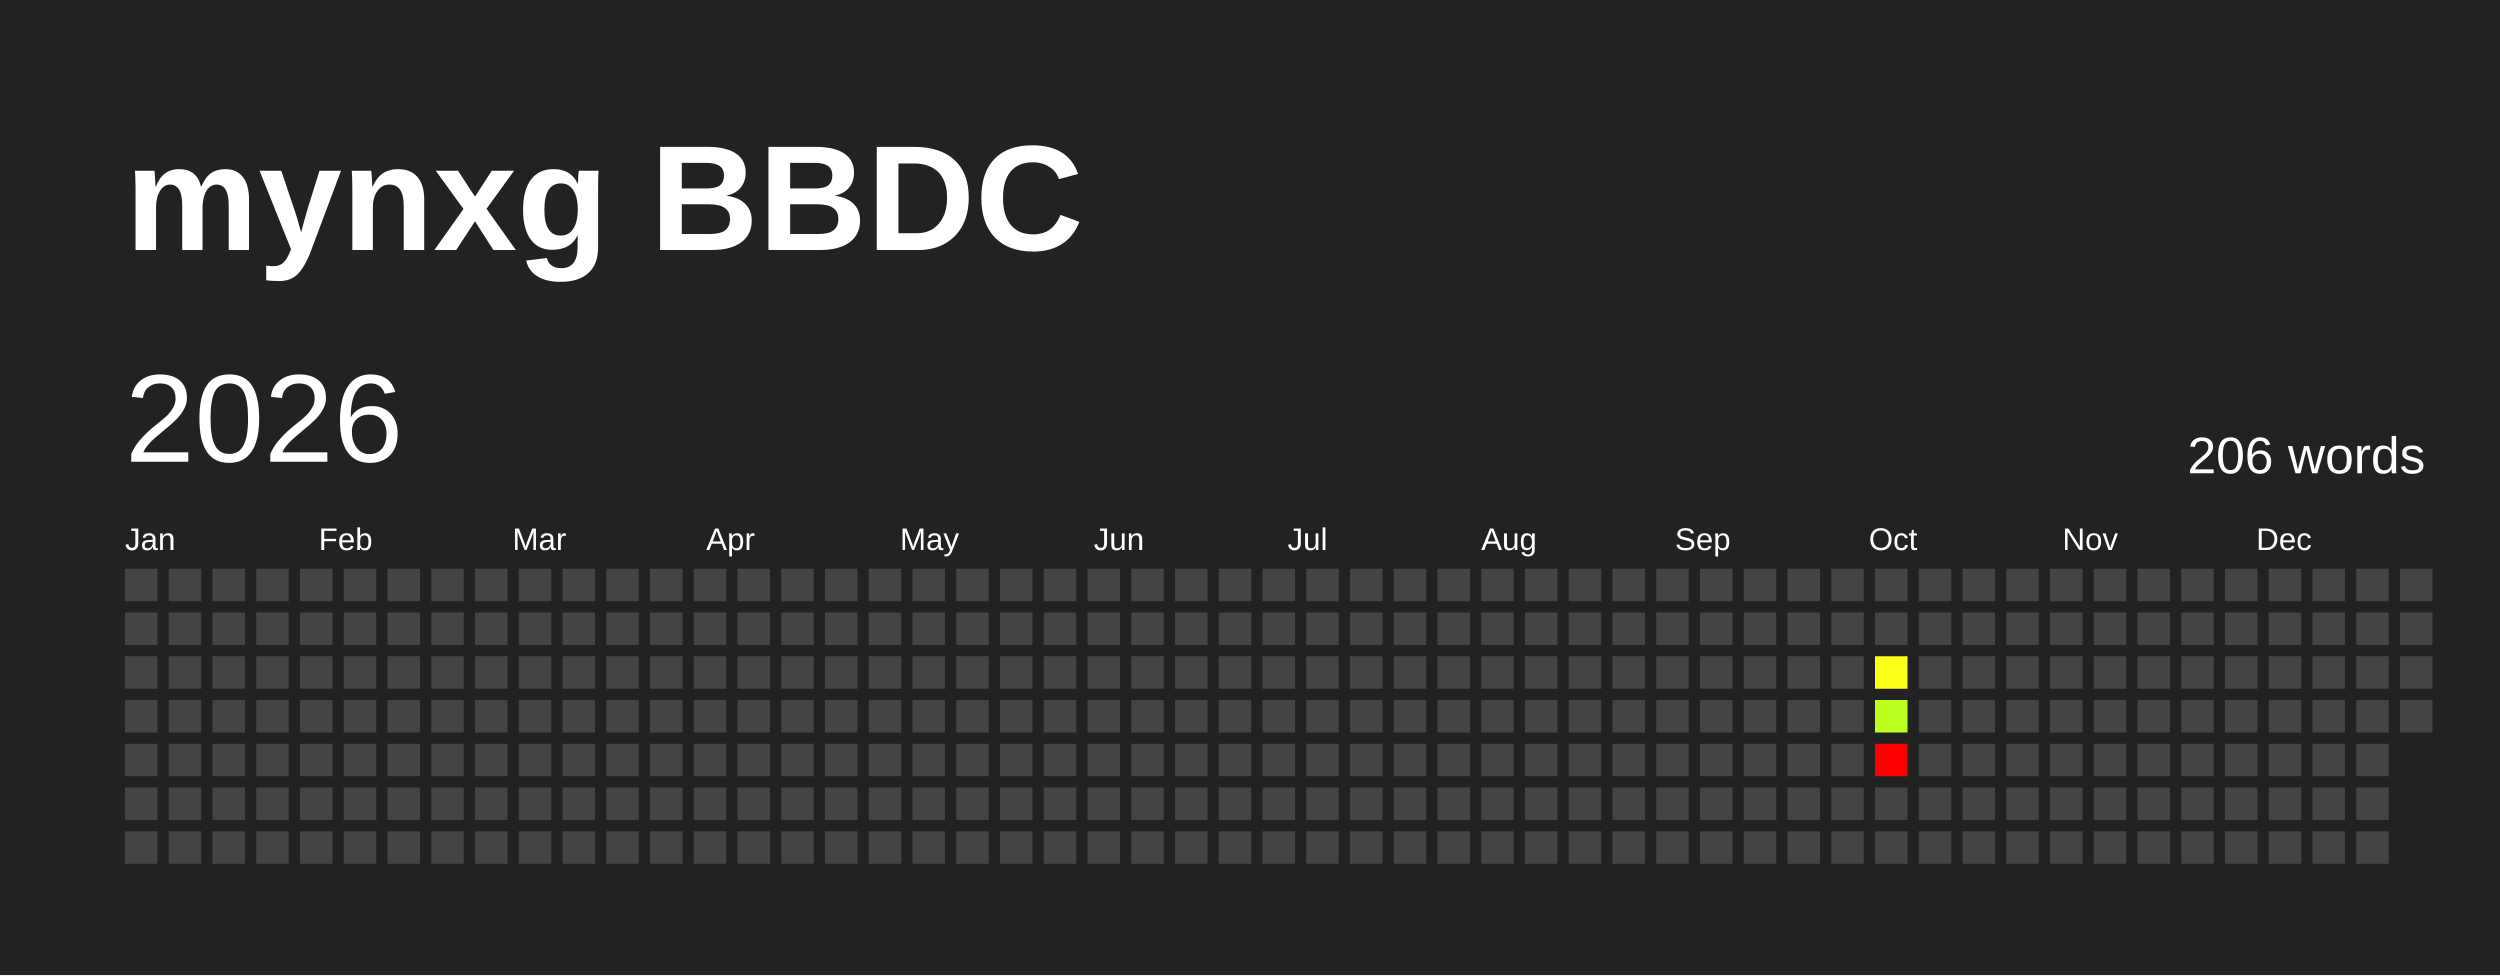
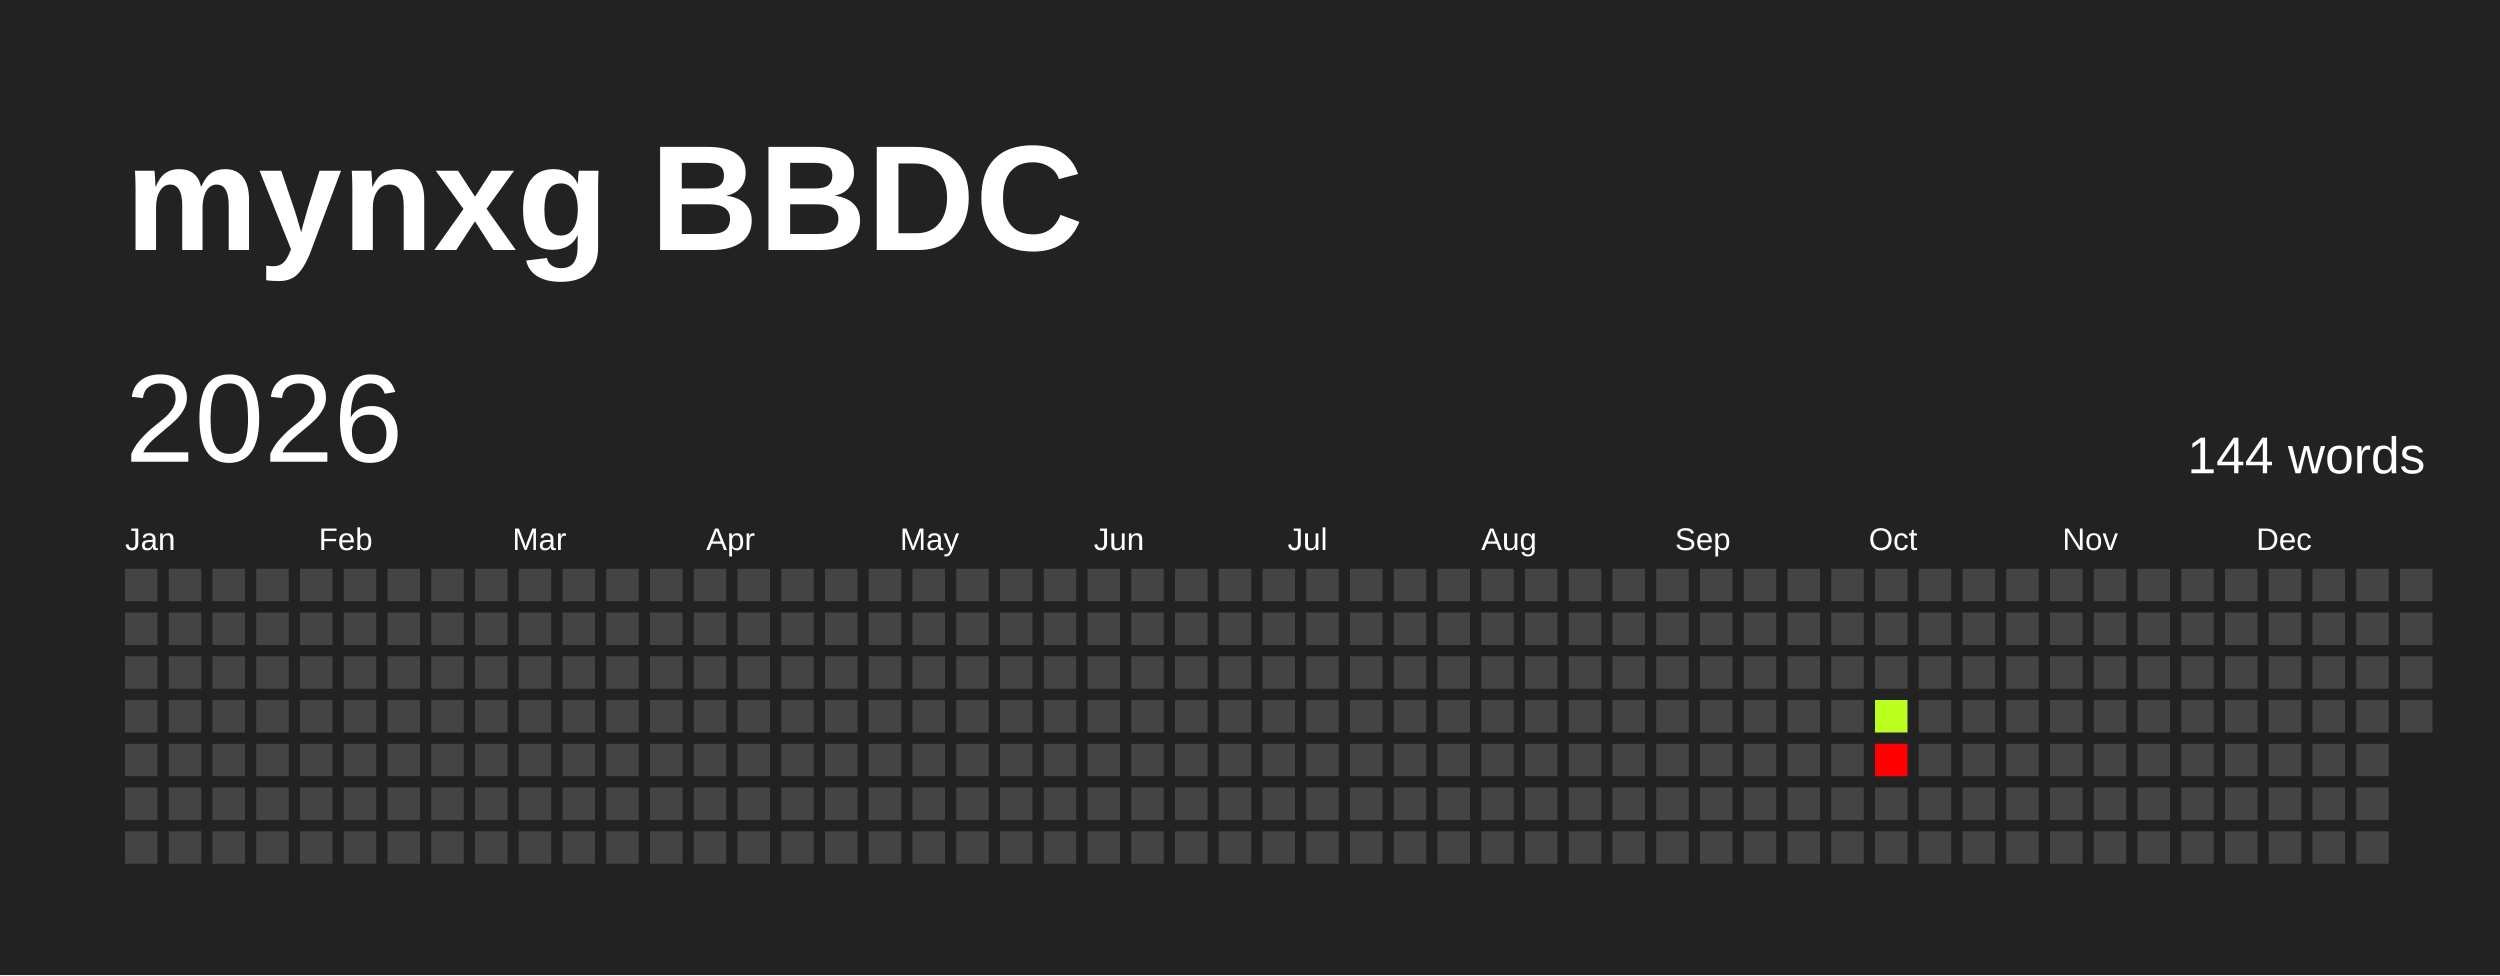
<svg xmlns="http://www.w3.org/2000/svg" baseProfile="full" height="78mm" version="1.1" viewBox="0,0,200,78" width="200mm">
  <defs />
  <rect fill="#222222" height="78" width="200" x="0" y="0" />
  <text fill="#FFFFFF" style="font-size:12px; font-family:Arial; font-weight:bold;" x="10" y="20">mynxg BBDC</text>
  <text dominant-baseline="hanging" fill="#FFFFFF" style="font-size:10.0px; font-family:Arial;" x="10" y="30">2026</text>
-   <text dominant-baseline="hanging" fill="#FFFFFF" style="font-size:4.125px; font-family:Arial;" x="175" y="35">206 words</text>
+   <text dominant-baseline="hanging" fill="#FFFFFF" style="font-size:4.125px; font-family:Arial;" x="175" y="35">144 words</text>
  <text fill="#FFFFFF" style="font-size:2.5px; font-family:Arial" x="10.0" y="44">Jan</text>
  <text fill="#FFFFFF" style="font-size:2.5px; font-family:Arial" x="25.5" y="44">Feb</text>
  <text fill="#FFFFFF" style="font-size:2.5px; font-family:Arial" x="41.0" y="44">Mar</text>
  <text fill="#FFFFFF" style="font-size:2.5px; font-family:Arial" x="56.5" y="44">Apr</text>
  <text fill="#FFFFFF" style="font-size:2.5px; font-family:Arial" x="72.0" y="44">May</text>
  <text fill="#FFFFFF" style="font-size:2.5px; font-family:Arial" x="87.5" y="44">Jun</text>
  <text fill="#FFFFFF" style="font-size:2.5px; font-family:Arial" x="103.0" y="44">Jul</text>
  <text fill="#FFFFFF" style="font-size:2.5px; font-family:Arial" x="118.5" y="44">Aug</text>
  <text fill="#FFFFFF" style="font-size:2.5px; font-family:Arial" x="134.0" y="44">Sep</text>
  <text fill="#FFFFFF" style="font-size:2.5px; font-family:Arial" x="149.5" y="44">Oct</text>
  <text fill="#FFFFFF" style="font-size:2.5px; font-family:Arial" x="165.0" y="44">Nov</text>
  <text fill="#FFFFFF" style="font-size:2.5px; font-family:Arial" x="180.5" y="44">Dec</text>
  <rect fill="#444444" height="2.6" width="2.6" x="10.0" y="45.5" />
  <rect fill="#444444" height="2.6" width="2.6" x="10.0" y="49.0" />
  <rect fill="#444444" height="2.6" width="2.6" x="10.0" y="52.5" />
  <rect fill="#444444" height="2.6" width="2.6" x="10.0" y="56.0" />
  <rect fill="#444444" height="2.6" width="2.6" x="10.0" y="59.5" />
  <rect fill="#444444" height="2.6" width="2.6" x="10.0" y="63.0" />
  <rect fill="#444444" height="2.6" width="2.6" x="10.0" y="66.5" />
  <rect fill="#444444" height="2.6" width="2.6" x="13.5" y="45.5" />
  <rect fill="#444444" height="2.6" width="2.6" x="13.5" y="49.0" />
  <rect fill="#444444" height="2.6" width="2.6" x="13.5" y="52.5" />
  <rect fill="#444444" height="2.6" width="2.6" x="13.5" y="56.0" />
  <rect fill="#444444" height="2.6" width="2.6" x="13.5" y="59.5" />
  <rect fill="#444444" height="2.6" width="2.6" x="13.5" y="63.0" />
  <rect fill="#444444" height="2.6" width="2.6" x="13.5" y="66.5" />
  <rect fill="#444444" height="2.6" width="2.6" x="17.0" y="45.5" />
  <rect fill="#444444" height="2.6" width="2.6" x="17.0" y="49.0" />
  <rect fill="#444444" height="2.6" width="2.6" x="17.0" y="52.5" />
  <rect fill="#444444" height="2.6" width="2.6" x="17.0" y="56.0" />
  <rect fill="#444444" height="2.6" width="2.6" x="17.0" y="59.5" />
  <rect fill="#444444" height="2.6" width="2.6" x="17.0" y="63.0" />
  <rect fill="#444444" height="2.6" width="2.6" x="17.0" y="66.5" />
  <rect fill="#444444" height="2.6" width="2.6" x="20.5" y="45.5" />
  <rect fill="#444444" height="2.6" width="2.6" x="20.5" y="49.0" />
  <rect fill="#444444" height="2.6" width="2.6" x="20.5" y="52.5" />
  <rect fill="#444444" height="2.6" width="2.6" x="20.5" y="56.0" />
  <rect fill="#444444" height="2.6" width="2.6" x="20.5" y="59.5" />
  <rect fill="#444444" height="2.6" width="2.6" x="20.5" y="63.0" />
  <rect fill="#444444" height="2.6" width="2.6" x="20.5" y="66.5" />
  <rect fill="#444444" height="2.6" width="2.6" x="24.0" y="45.5" />
  <rect fill="#444444" height="2.6" width="2.6" x="24.0" y="49.0" />
  <rect fill="#444444" height="2.6" width="2.6" x="24.0" y="52.5" />
  <rect fill="#444444" height="2.6" width="2.6" x="24.0" y="56.0" />
  <rect fill="#444444" height="2.6" width="2.6" x="24.0" y="59.5" />
  <rect fill="#444444" height="2.6" width="2.6" x="24.0" y="63.0" />
  <rect fill="#444444" height="2.6" width="2.6" x="24.0" y="66.5" />
  <rect fill="#444444" height="2.6" width="2.6" x="27.5" y="45.5" />
  <rect fill="#444444" height="2.6" width="2.6" x="27.5" y="49.0" />
  <rect fill="#444444" height="2.6" width="2.6" x="27.5" y="52.5" />
  <rect fill="#444444" height="2.6" width="2.6" x="27.5" y="56.0" />
  <rect fill="#444444" height="2.6" width="2.6" x="27.5" y="59.5" />
  <rect fill="#444444" height="2.6" width="2.6" x="27.5" y="63.0" />
  <rect fill="#444444" height="2.6" width="2.6" x="27.5" y="66.5" />
  <rect fill="#444444" height="2.6" width="2.6" x="31.0" y="45.5" />
  <rect fill="#444444" height="2.6" width="2.6" x="31.0" y="49.0" />
  <rect fill="#444444" height="2.6" width="2.6" x="31.0" y="52.5" />
  <rect fill="#444444" height="2.6" width="2.6" x="31.0" y="56.0" />
  <rect fill="#444444" height="2.6" width="2.6" x="31.0" y="59.5" />
  <rect fill="#444444" height="2.6" width="2.6" x="31.0" y="63.0" />
  <rect fill="#444444" height="2.6" width="2.6" x="31.0" y="66.5" />
  <rect fill="#444444" height="2.6" width="2.6" x="34.5" y="45.5" />
  <rect fill="#444444" height="2.6" width="2.6" x="34.5" y="49.0" />
  <rect fill="#444444" height="2.6" width="2.6" x="34.5" y="52.5" />
  <rect fill="#444444" height="2.6" width="2.6" x="34.5" y="56.0" />
  <rect fill="#444444" height="2.6" width="2.6" x="34.5" y="59.5" />
  <rect fill="#444444" height="2.6" width="2.6" x="34.5" y="63.0" />
  <rect fill="#444444" height="2.6" width="2.6" x="34.5" y="66.5" />
  <rect fill="#444444" height="2.6" width="2.6" x="38.0" y="45.5" />
  <rect fill="#444444" height="2.6" width="2.6" x="38.0" y="49.0" />
  <rect fill="#444444" height="2.6" width="2.6" x="38.0" y="52.5" />
  <rect fill="#444444" height="2.6" width="2.6" x="38.0" y="56.0" />
  <rect fill="#444444" height="2.6" width="2.6" x="38.0" y="59.5" />
  <rect fill="#444444" height="2.6" width="2.6" x="38.0" y="63.0" />
  <rect fill="#444444" height="2.6" width="2.6" x="38.0" y="66.5" />
  <rect fill="#444444" height="2.6" width="2.6" x="41.5" y="45.5" />
  <rect fill="#444444" height="2.6" width="2.6" x="41.5" y="49.0" />
  <rect fill="#444444" height="2.6" width="2.6" x="41.5" y="52.5" />
  <rect fill="#444444" height="2.6" width="2.6" x="41.5" y="56.0" />
  <rect fill="#444444" height="2.6" width="2.6" x="41.5" y="59.5" />
  <rect fill="#444444" height="2.6" width="2.6" x="41.5" y="63.0" />
  <rect fill="#444444" height="2.6" width="2.6" x="41.5" y="66.5" />
  <rect fill="#444444" height="2.6" width="2.6" x="45.0" y="45.5" />
  <rect fill="#444444" height="2.6" width="2.6" x="45.0" y="49.0" />
  <rect fill="#444444" height="2.6" width="2.6" x="45.0" y="52.5" />
  <rect fill="#444444" height="2.6" width="2.6" x="45.0" y="56.0" />
  <rect fill="#444444" height="2.6" width="2.6" x="45.0" y="59.5" />
  <rect fill="#444444" height="2.6" width="2.6" x="45.0" y="63.0" />
  <rect fill="#444444" height="2.6" width="2.6" x="45.0" y="66.5" />
  <rect fill="#444444" height="2.6" width="2.6" x="48.5" y="45.5" />
  <rect fill="#444444" height="2.6" width="2.6" x="48.5" y="49.0" />
  <rect fill="#444444" height="2.6" width="2.6" x="48.5" y="52.5" />
  <rect fill="#444444" height="2.6" width="2.6" x="48.5" y="56.0" />
  <rect fill="#444444" height="2.6" width="2.6" x="48.5" y="59.5" />
  <rect fill="#444444" height="2.6" width="2.6" x="48.5" y="63.0" />
  <rect fill="#444444" height="2.6" width="2.6" x="48.5" y="66.5" />
  <rect fill="#444444" height="2.6" width="2.6" x="52.0" y="45.5" />
  <rect fill="#444444" height="2.6" width="2.6" x="52.0" y="49.0" />
  <rect fill="#444444" height="2.6" width="2.6" x="52.0" y="52.5" />
  <rect fill="#444444" height="2.6" width="2.6" x="52.0" y="56.0" />
  <rect fill="#444444" height="2.6" width="2.6" x="52.0" y="59.5" />
  <rect fill="#444444" height="2.6" width="2.6" x="52.0" y="63.0" />
  <rect fill="#444444" height="2.6" width="2.6" x="52.0" y="66.5" />
  <rect fill="#444444" height="2.6" width="2.6" x="55.5" y="45.5" />
  <rect fill="#444444" height="2.6" width="2.6" x="55.5" y="49.0" />
  <rect fill="#444444" height="2.6" width="2.6" x="55.5" y="52.5" />
  <rect fill="#444444" height="2.6" width="2.6" x="55.5" y="56.0" />
  <rect fill="#444444" height="2.6" width="2.6" x="55.5" y="59.5" />
  <rect fill="#444444" height="2.6" width="2.6" x="55.5" y="63.0" />
  <rect fill="#444444" height="2.6" width="2.6" x="55.5" y="66.5" />
  <rect fill="#444444" height="2.6" width="2.6" x="59.0" y="45.5" />
  <rect fill="#444444" height="2.6" width="2.6" x="59.0" y="49.0" />
  <rect fill="#444444" height="2.6" width="2.6" x="59.0" y="52.5" />
  <rect fill="#444444" height="2.6" width="2.6" x="59.0" y="56.0" />
  <rect fill="#444444" height="2.6" width="2.6" x="59.0" y="59.5" />
  <rect fill="#444444" height="2.6" width="2.6" x="59.0" y="63.0" />
  <rect fill="#444444" height="2.6" width="2.6" x="59.0" y="66.5" />
  <rect fill="#444444" height="2.6" width="2.6" x="62.5" y="45.5" />
  <rect fill="#444444" height="2.6" width="2.6" x="62.5" y="49.0" />
  <rect fill="#444444" height="2.6" width="2.6" x="62.5" y="52.5" />
  <rect fill="#444444" height="2.6" width="2.6" x="62.5" y="56.0" />
  <rect fill="#444444" height="2.6" width="2.6" x="62.5" y="59.5" />
  <rect fill="#444444" height="2.6" width="2.6" x="62.5" y="63.0" />
  <rect fill="#444444" height="2.6" width="2.6" x="62.5" y="66.5" />
  <rect fill="#444444" height="2.6" width="2.6" x="66.0" y="45.5" />
  <rect fill="#444444" height="2.6" width="2.6" x="66.0" y="49.0" />
  <rect fill="#444444" height="2.6" width="2.6" x="66.0" y="52.5" />
  <rect fill="#444444" height="2.6" width="2.6" x="66.0" y="56.0" />
  <rect fill="#444444" height="2.6" width="2.6" x="66.0" y="59.5" />
  <rect fill="#444444" height="2.6" width="2.6" x="66.0" y="63.0" />
  <rect fill="#444444" height="2.6" width="2.6" x="66.0" y="66.5" />
  <rect fill="#444444" height="2.6" width="2.6" x="69.5" y="45.5" />
  <rect fill="#444444" height="2.6" width="2.6" x="69.5" y="49.0" />
  <rect fill="#444444" height="2.6" width="2.6" x="69.5" y="52.5" />
  <rect fill="#444444" height="2.6" width="2.6" x="69.5" y="56.0" />
  <rect fill="#444444" height="2.6" width="2.6" x="69.5" y="59.5" />
  <rect fill="#444444" height="2.6" width="2.6" x="69.5" y="63.0" />
  <rect fill="#444444" height="2.6" width="2.6" x="69.5" y="66.5" />
  <rect fill="#444444" height="2.6" width="2.6" x="73.0" y="45.5" />
  <rect fill="#444444" height="2.6" width="2.6" x="73.0" y="49.0" />
  <rect fill="#444444" height="2.6" width="2.6" x="73.0" y="52.5" />
  <rect fill="#444444" height="2.6" width="2.6" x="73.0" y="56.0" />
  <rect fill="#444444" height="2.6" width="2.6" x="73.0" y="59.5" />
  <rect fill="#444444" height="2.6" width="2.6" x="73.0" y="63.0" />
  <rect fill="#444444" height="2.6" width="2.6" x="73.0" y="66.5" />
  <rect fill="#444444" height="2.6" width="2.6" x="76.5" y="45.5" />
  <rect fill="#444444" height="2.6" width="2.6" x="76.5" y="49.0" />
  <rect fill="#444444" height="2.6" width="2.6" x="76.5" y="52.5" />
  <rect fill="#444444" height="2.6" width="2.6" x="76.5" y="56.0" />
  <rect fill="#444444" height="2.6" width="2.6" x="76.5" y="59.5" />
  <rect fill="#444444" height="2.6" width="2.6" x="76.5" y="63.0" />
  <rect fill="#444444" height="2.6" width="2.6" x="76.5" y="66.5" />
  <rect fill="#444444" height="2.6" width="2.6" x="80.0" y="45.5" />
  <rect fill="#444444" height="2.6" width="2.6" x="80.0" y="49.0" />
  <rect fill="#444444" height="2.6" width="2.6" x="80.0" y="52.5" />
  <rect fill="#444444" height="2.6" width="2.6" x="80.0" y="56.0" />
  <rect fill="#444444" height="2.6" width="2.6" x="80.0" y="59.5" />
  <rect fill="#444444" height="2.6" width="2.6" x="80.0" y="63.0" />
  <rect fill="#444444" height="2.6" width="2.6" x="80.0" y="66.5" />
  <rect fill="#444444" height="2.6" width="2.6" x="83.5" y="45.5" />
  <rect fill="#444444" height="2.6" width="2.6" x="83.5" y="49.0" />
  <rect fill="#444444" height="2.6" width="2.6" x="83.5" y="52.5" />
  <rect fill="#444444" height="2.6" width="2.6" x="83.5" y="56.0" />
  <rect fill="#444444" height="2.6" width="2.6" x="83.5" y="59.5" />
  <rect fill="#444444" height="2.6" width="2.6" x="83.5" y="63.0" />
  <rect fill="#444444" height="2.6" width="2.6" x="83.5" y="66.5" />
  <rect fill="#444444" height="2.6" width="2.6" x="87.0" y="45.5" />
  <rect fill="#444444" height="2.6" width="2.6" x="87.0" y="49.0" />
  <rect fill="#444444" height="2.6" width="2.6" x="87.0" y="52.5" />
  <rect fill="#444444" height="2.6" width="2.6" x="87.0" y="56.0" />
  <rect fill="#444444" height="2.6" width="2.6" x="87.0" y="59.5" />
  <rect fill="#444444" height="2.6" width="2.6" x="87.0" y="63.0" />
  <rect fill="#444444" height="2.6" width="2.6" x="87.0" y="66.5" />
  <rect fill="#444444" height="2.6" width="2.6" x="90.5" y="45.5" />
  <rect fill="#444444" height="2.6" width="2.6" x="90.5" y="49.0" />
  <rect fill="#444444" height="2.6" width="2.6" x="90.5" y="52.5" />
  <rect fill="#444444" height="2.6" width="2.6" x="90.5" y="56.0" />
  <rect fill="#444444" height="2.6" width="2.6" x="90.5" y="59.5" />
  <rect fill="#444444" height="2.6" width="2.6" x="90.5" y="63.0" />
  <rect fill="#444444" height="2.6" width="2.6" x="90.5" y="66.5" />
  <rect fill="#444444" height="2.6" width="2.6" x="94.0" y="45.5" />
  <rect fill="#444444" height="2.6" width="2.6" x="94.0" y="49.0" />
  <rect fill="#444444" height="2.6" width="2.6" x="94.0" y="52.5" />
  <rect fill="#444444" height="2.6" width="2.6" x="94.0" y="56.0" />
  <rect fill="#444444" height="2.6" width="2.6" x="94.0" y="59.5" />
  <rect fill="#444444" height="2.6" width="2.6" x="94.0" y="63.0" />
  <rect fill="#444444" height="2.6" width="2.6" x="94.0" y="66.5" />
  <rect fill="#444444" height="2.6" width="2.6" x="97.5" y="45.5" />
  <rect fill="#444444" height="2.6" width="2.6" x="97.5" y="49.0" />
  <rect fill="#444444" height="2.6" width="2.6" x="97.5" y="52.5" />
  <rect fill="#444444" height="2.6" width="2.6" x="97.5" y="56.0" />
  <rect fill="#444444" height="2.6" width="2.6" x="97.5" y="59.5" />
  <rect fill="#444444" height="2.6" width="2.6" x="97.5" y="63.0" />
  <rect fill="#444444" height="2.6" width="2.6" x="97.5" y="66.5" />
  <rect fill="#444444" height="2.6" width="2.6" x="101.0" y="45.5" />
  <rect fill="#444444" height="2.6" width="2.6" x="101.0" y="49.0" />
  <rect fill="#444444" height="2.6" width="2.6" x="101.0" y="52.5" />
  <rect fill="#444444" height="2.6" width="2.6" x="101.0" y="56.0" />
  <rect fill="#444444" height="2.6" width="2.6" x="101.0" y="59.5" />
  <rect fill="#444444" height="2.6" width="2.6" x="101.0" y="63.0" />
  <rect fill="#444444" height="2.6" width="2.6" x="101.0" y="66.5" />
  <rect fill="#444444" height="2.6" width="2.6" x="104.5" y="45.5" />
  <rect fill="#444444" height="2.6" width="2.6" x="104.5" y="49.0" />
  <rect fill="#444444" height="2.6" width="2.6" x="104.5" y="52.5" />
  <rect fill="#444444" height="2.6" width="2.6" x="104.5" y="56.0" />
  <rect fill="#444444" height="2.6" width="2.6" x="104.5" y="59.5" />
  <rect fill="#444444" height="2.6" width="2.6" x="104.5" y="63.0" />
  <rect fill="#444444" height="2.6" width="2.6" x="104.5" y="66.5" />
  <rect fill="#444444" height="2.6" width="2.6" x="108.0" y="45.5" />
  <rect fill="#444444" height="2.6" width="2.6" x="108.0" y="49.0" />
  <rect fill="#444444" height="2.6" width="2.6" x="108.0" y="52.5" />
  <rect fill="#444444" height="2.6" width="2.6" x="108.0" y="56.0" />
  <rect fill="#444444" height="2.6" width="2.6" x="108.0" y="59.5" />
  <rect fill="#444444" height="2.6" width="2.6" x="108.0" y="63.0" />
  <rect fill="#444444" height="2.6" width="2.6" x="108.0" y="66.5" />
  <rect fill="#444444" height="2.6" width="2.6" x="111.5" y="45.5" />
  <rect fill="#444444" height="2.6" width="2.6" x="111.5" y="49.0" />
  <rect fill="#444444" height="2.6" width="2.6" x="111.5" y="52.5" />
  <rect fill="#444444" height="2.6" width="2.6" x="111.5" y="56.0" />
  <rect fill="#444444" height="2.6" width="2.6" x="111.5" y="59.5" />
  <rect fill="#444444" height="2.6" width="2.6" x="111.5" y="63.0" />
  <rect fill="#444444" height="2.6" width="2.6" x="111.5" y="66.5" />
  <rect fill="#444444" height="2.6" width="2.6" x="115.0" y="45.5" />
  <rect fill="#444444" height="2.6" width="2.6" x="115.0" y="49.0" />
  <rect fill="#444444" height="2.6" width="2.6" x="115.0" y="52.5" />
  <rect fill="#444444" height="2.6" width="2.6" x="115.0" y="56.0" />
  <rect fill="#444444" height="2.6" width="2.6" x="115.0" y="59.5" />
  <rect fill="#444444" height="2.6" width="2.6" x="115.0" y="63.0" />
  <rect fill="#444444" height="2.6" width="2.6" x="115.0" y="66.5" />
  <rect fill="#444444" height="2.6" width="2.6" x="118.5" y="45.5" />
  <rect fill="#444444" height="2.6" width="2.6" x="118.5" y="49.0" />
  <rect fill="#444444" height="2.6" width="2.6" x="118.5" y="52.5" />
  <rect fill="#444444" height="2.6" width="2.6" x="118.5" y="56.0" />
  <rect fill="#444444" height="2.6" width="2.6" x="118.5" y="59.5" />
  <rect fill="#444444" height="2.6" width="2.6" x="118.5" y="63.0" />
  <rect fill="#444444" height="2.6" width="2.6" x="118.5" y="66.5" />
  <rect fill="#444444" height="2.6" width="2.6" x="122.0" y="45.5" />
  <rect fill="#444444" height="2.6" width="2.6" x="122.0" y="49.0" />
  <rect fill="#444444" height="2.6" width="2.6" x="122.0" y="52.5" />
  <rect fill="#444444" height="2.6" width="2.6" x="122.0" y="56.0" />
  <rect fill="#444444" height="2.6" width="2.6" x="122.0" y="59.5" />
  <rect fill="#444444" height="2.6" width="2.6" x="122.0" y="63.0" />
  <rect fill="#444444" height="2.6" width="2.6" x="122.0" y="66.5" />
  <rect fill="#444444" height="2.6" width="2.6" x="125.5" y="45.5" />
  <rect fill="#444444" height="2.6" width="2.6" x="125.5" y="49.0" />
  <rect fill="#444444" height="2.6" width="2.6" x="125.5" y="52.5" />
  <rect fill="#444444" height="2.6" width="2.6" x="125.5" y="56.0" />
  <rect fill="#444444" height="2.6" width="2.6" x="125.5" y="59.5" />
  <rect fill="#444444" height="2.6" width="2.6" x="125.5" y="63.0" />
  <rect fill="#444444" height="2.6" width="2.6" x="125.5" y="66.5" />
  <rect fill="#444444" height="2.6" width="2.6" x="129.0" y="45.5" />
  <rect fill="#444444" height="2.6" width="2.6" x="129.0" y="49.0" />
  <rect fill="#444444" height="2.6" width="2.6" x="129.0" y="52.5" />
  <rect fill="#444444" height="2.6" width="2.6" x="129.0" y="56.0" />
  <rect fill="#444444" height="2.6" width="2.6" x="129.0" y="59.5" />
  <rect fill="#444444" height="2.6" width="2.6" x="129.0" y="63.0" />
  <rect fill="#444444" height="2.6" width="2.6" x="129.0" y="66.5" />
  <rect fill="#444444" height="2.6" width="2.6" x="132.5" y="45.5" />
  <rect fill="#444444" height="2.6" width="2.6" x="132.5" y="49.0" />
  <rect fill="#444444" height="2.6" width="2.6" x="132.5" y="52.5" />
  <rect fill="#444444" height="2.6" width="2.6" x="132.5" y="56.0" />
  <rect fill="#444444" height="2.6" width="2.6" x="132.5" y="59.5" />
  <rect fill="#444444" height="2.6" width="2.6" x="132.5" y="63.0" />
  <rect fill="#444444" height="2.6" width="2.6" x="132.5" y="66.5" />
  <rect fill="#444444" height="2.6" width="2.6" x="136.0" y="45.5" />
  <rect fill="#444444" height="2.6" width="2.6" x="136.0" y="49.0" />
  <rect fill="#444444" height="2.6" width="2.6" x="136.0" y="52.5" />
  <rect fill="#444444" height="2.6" width="2.6" x="136.0" y="56.0" />
  <rect fill="#444444" height="2.6" width="2.6" x="136.0" y="59.5" />
  <rect fill="#444444" height="2.6" width="2.6" x="136.0" y="63.0" />
  <rect fill="#444444" height="2.6" width="2.6" x="136.0" y="66.5" />
  <rect fill="#444444" height="2.6" width="2.6" x="139.5" y="45.5" />
  <rect fill="#444444" height="2.6" width="2.6" x="139.5" y="49.0" />
  <rect fill="#444444" height="2.6" width="2.6" x="139.5" y="52.5" />
  <rect fill="#444444" height="2.6" width="2.6" x="139.5" y="56.0" />
  <rect fill="#444444" height="2.6" width="2.6" x="139.5" y="59.5" />
  <rect fill="#444444" height="2.6" width="2.6" x="139.5" y="63.0" />
  <rect fill="#444444" height="2.6" width="2.6" x="139.5" y="66.5" />
  <rect fill="#444444" height="2.6" width="2.6" x="143.0" y="45.5" />
  <rect fill="#444444" height="2.6" width="2.6" x="143.0" y="49.0" />
  <rect fill="#444444" height="2.6" width="2.6" x="143.0" y="52.5" />
  <rect fill="#444444" height="2.6" width="2.6" x="143.0" y="56.0" />
  <rect fill="#444444" height="2.6" width="2.6" x="143.0" y="59.5" />
  <rect fill="#444444" height="2.6" width="2.6" x="143.0" y="63.0" />
  <rect fill="#444444" height="2.6" width="2.6" x="143.0" y="66.5" />
  <rect fill="#444444" height="2.6" width="2.6" x="146.5" y="45.5" />
  <rect fill="#444444" height="2.6" width="2.6" x="146.5" y="49.0" />
  <rect fill="#444444" height="2.6" width="2.6" x="146.5" y="52.5" />
  <rect fill="#444444" height="2.6" width="2.6" x="146.5" y="56.0" />
  <rect fill="#444444" height="2.6" width="2.6" x="146.5" y="59.5" />
  <rect fill="#444444" height="2.6" width="2.6" x="146.5" y="63.0" />
  <rect fill="#444444" height="2.6" width="2.6" x="146.5" y="66.5" />
  <rect fill="#444444" height="2.6" width="2.6" x="150.0" y="45.5" />
  <rect fill="#444444" height="2.6" width="2.6" x="150.0" y="49.0" />
-   <rect fill="#fcff18" height="2.6" width="2.6" x="150.0" y="52.5" />
+   <rect fill="#444444" height="2.6" width="2.6" x="150.0" y="52.5" />
  <rect fill="#bbff1f" height="2.6" width="2.6" x="150.0" y="56.0" />
  <rect fill="red" height="2.6" width="2.6" x="150.0" y="59.5" />
  <rect fill="#444444" height="2.6" width="2.6" x="150.0" y="63.0" />
  <rect fill="#444444" height="2.6" width="2.6" x="150.0" y="66.5" />
  <rect fill="#444444" height="2.6" width="2.6" x="153.5" y="45.5" />
  <rect fill="#444444" height="2.6" width="2.6" x="153.5" y="49.0" />
  <rect fill="#444444" height="2.6" width="2.6" x="153.5" y="52.5" />
  <rect fill="#444444" height="2.6" width="2.6" x="153.5" y="56.0" />
  <rect fill="#444444" height="2.6" width="2.6" x="153.5" y="59.5" />
  <rect fill="#444444" height="2.6" width="2.6" x="153.5" y="63.0" />
  <rect fill="#444444" height="2.6" width="2.6" x="153.5" y="66.5" />
  <rect fill="#444444" height="2.6" width="2.6" x="157.0" y="45.5" />
  <rect fill="#444444" height="2.6" width="2.6" x="157.0" y="49.0" />
  <rect fill="#444444" height="2.6" width="2.6" x="157.0" y="52.5" />
  <rect fill="#444444" height="2.6" width="2.6" x="157.0" y="56.0" />
  <rect fill="#444444" height="2.6" width="2.6" x="157.0" y="59.5" />
  <rect fill="#444444" height="2.6" width="2.6" x="157.0" y="63.0" />
  <rect fill="#444444" height="2.6" width="2.6" x="157.0" y="66.5" />
  <rect fill="#444444" height="2.6" width="2.6" x="160.5" y="45.5" />
  <rect fill="#444444" height="2.6" width="2.6" x="160.5" y="49.0" />
  <rect fill="#444444" height="2.6" width="2.6" x="160.5" y="52.5" />
  <rect fill="#444444" height="2.6" width="2.6" x="160.5" y="56.0" />
  <rect fill="#444444" height="2.6" width="2.6" x="160.5" y="59.5" />
  <rect fill="#444444" height="2.6" width="2.6" x="160.5" y="63.0" />
  <rect fill="#444444" height="2.6" width="2.6" x="160.5" y="66.5" />
  <rect fill="#444444" height="2.6" width="2.6" x="164.0" y="45.5" />
  <rect fill="#444444" height="2.6" width="2.6" x="164.0" y="49.0" />
  <rect fill="#444444" height="2.6" width="2.6" x="164.0" y="52.5" />
  <rect fill="#444444" height="2.6" width="2.6" x="164.0" y="56.0" />
  <rect fill="#444444" height="2.6" width="2.6" x="164.0" y="59.5" />
  <rect fill="#444444" height="2.6" width="2.6" x="164.0" y="63.0" />
  <rect fill="#444444" height="2.6" width="2.6" x="164.0" y="66.5" />
  <rect fill="#444444" height="2.6" width="2.6" x="167.5" y="45.5" />
  <rect fill="#444444" height="2.6" width="2.6" x="167.5" y="49.0" />
  <rect fill="#444444" height="2.6" width="2.6" x="167.5" y="52.5" />
  <rect fill="#444444" height="2.6" width="2.6" x="167.5" y="56.0" />
  <rect fill="#444444" height="2.6" width="2.6" x="167.5" y="59.5" />
  <rect fill="#444444" height="2.6" width="2.6" x="167.5" y="63.0" />
  <rect fill="#444444" height="2.6" width="2.6" x="167.5" y="66.5" />
  <rect fill="#444444" height="2.6" width="2.6" x="171.0" y="45.5" />
  <rect fill="#444444" height="2.6" width="2.6" x="171.0" y="49.0" />
  <rect fill="#444444" height="2.6" width="2.6" x="171.0" y="52.5" />
  <rect fill="#444444" height="2.6" width="2.6" x="171.0" y="56.0" />
  <rect fill="#444444" height="2.6" width="2.6" x="171.0" y="59.5" />
  <rect fill="#444444" height="2.6" width="2.6" x="171.0" y="63.0" />
  <rect fill="#444444" height="2.6" width="2.6" x="171.0" y="66.5" />
  <rect fill="#444444" height="2.6" width="2.6" x="174.5" y="45.5" />
  <rect fill="#444444" height="2.6" width="2.6" x="174.5" y="49.0" />
  <rect fill="#444444" height="2.6" width="2.6" x="174.5" y="52.5" />
  <rect fill="#444444" height="2.6" width="2.6" x="174.5" y="56.0" />
  <rect fill="#444444" height="2.6" width="2.6" x="174.5" y="59.5" />
  <rect fill="#444444" height="2.6" width="2.6" x="174.5" y="63.0" />
  <rect fill="#444444" height="2.6" width="2.6" x="174.5" y="66.5" />
  <rect fill="#444444" height="2.6" width="2.6" x="178.0" y="45.5" />
  <rect fill="#444444" height="2.6" width="2.6" x="178.0" y="49.0" />
  <rect fill="#444444" height="2.6" width="2.6" x="178.0" y="52.5" />
  <rect fill="#444444" height="2.6" width="2.6" x="178.0" y="56.0" />
  <rect fill="#444444" height="2.6" width="2.6" x="178.0" y="59.5" />
  <rect fill="#444444" height="2.6" width="2.6" x="178.0" y="63.0" />
  <rect fill="#444444" height="2.6" width="2.6" x="178.0" y="66.5" />
  <rect fill="#444444" height="2.6" width="2.6" x="181.5" y="45.5" />
  <rect fill="#444444" height="2.6" width="2.6" x="181.5" y="49.0" />
  <rect fill="#444444" height="2.6" width="2.6" x="181.5" y="52.5" />
  <rect fill="#444444" height="2.6" width="2.6" x="181.5" y="56.0" />
  <rect fill="#444444" height="2.6" width="2.6" x="181.5" y="59.5" />
  <rect fill="#444444" height="2.6" width="2.6" x="181.5" y="63.0" />
  <rect fill="#444444" height="2.6" width="2.6" x="181.5" y="66.5" />
  <rect fill="#444444" height="2.6" width="2.6" x="185.0" y="45.5" />
  <rect fill="#444444" height="2.6" width="2.6" x="185.0" y="49.0" />
  <rect fill="#444444" height="2.6" width="2.6" x="185.0" y="52.5" />
  <rect fill="#444444" height="2.6" width="2.6" x="185.0" y="56.0" />
  <rect fill="#444444" height="2.6" width="2.6" x="185.0" y="59.5" />
  <rect fill="#444444" height="2.6" width="2.6" x="185.0" y="63.0" />
  <rect fill="#444444" height="2.6" width="2.6" x="185.0" y="66.5" />
  <rect fill="#444444" height="2.6" width="2.6" x="188.5" y="45.5" />
  <rect fill="#444444" height="2.6" width="2.6" x="188.5" y="49.0" />
  <rect fill="#444444" height="2.6" width="2.6" x="188.5" y="52.5" />
  <rect fill="#444444" height="2.6" width="2.6" x="188.5" y="56.0" />
  <rect fill="#444444" height="2.6" width="2.6" x="188.5" y="59.5" />
  <rect fill="#444444" height="2.6" width="2.6" x="188.5" y="63.0" />
  <rect fill="#444444" height="2.6" width="2.6" x="188.5" y="66.5" />
  <rect fill="#444444" height="2.6" width="2.6" x="192.0" y="45.5" />
  <rect fill="#444444" height="2.6" width="2.6" x="192.0" y="49.0" />
  <rect fill="#444444" height="2.6" width="2.6" x="192.0" y="52.5" />
  <rect fill="#444444" height="2.6" width="2.6" x="192.0" y="56.0" />
</svg>
